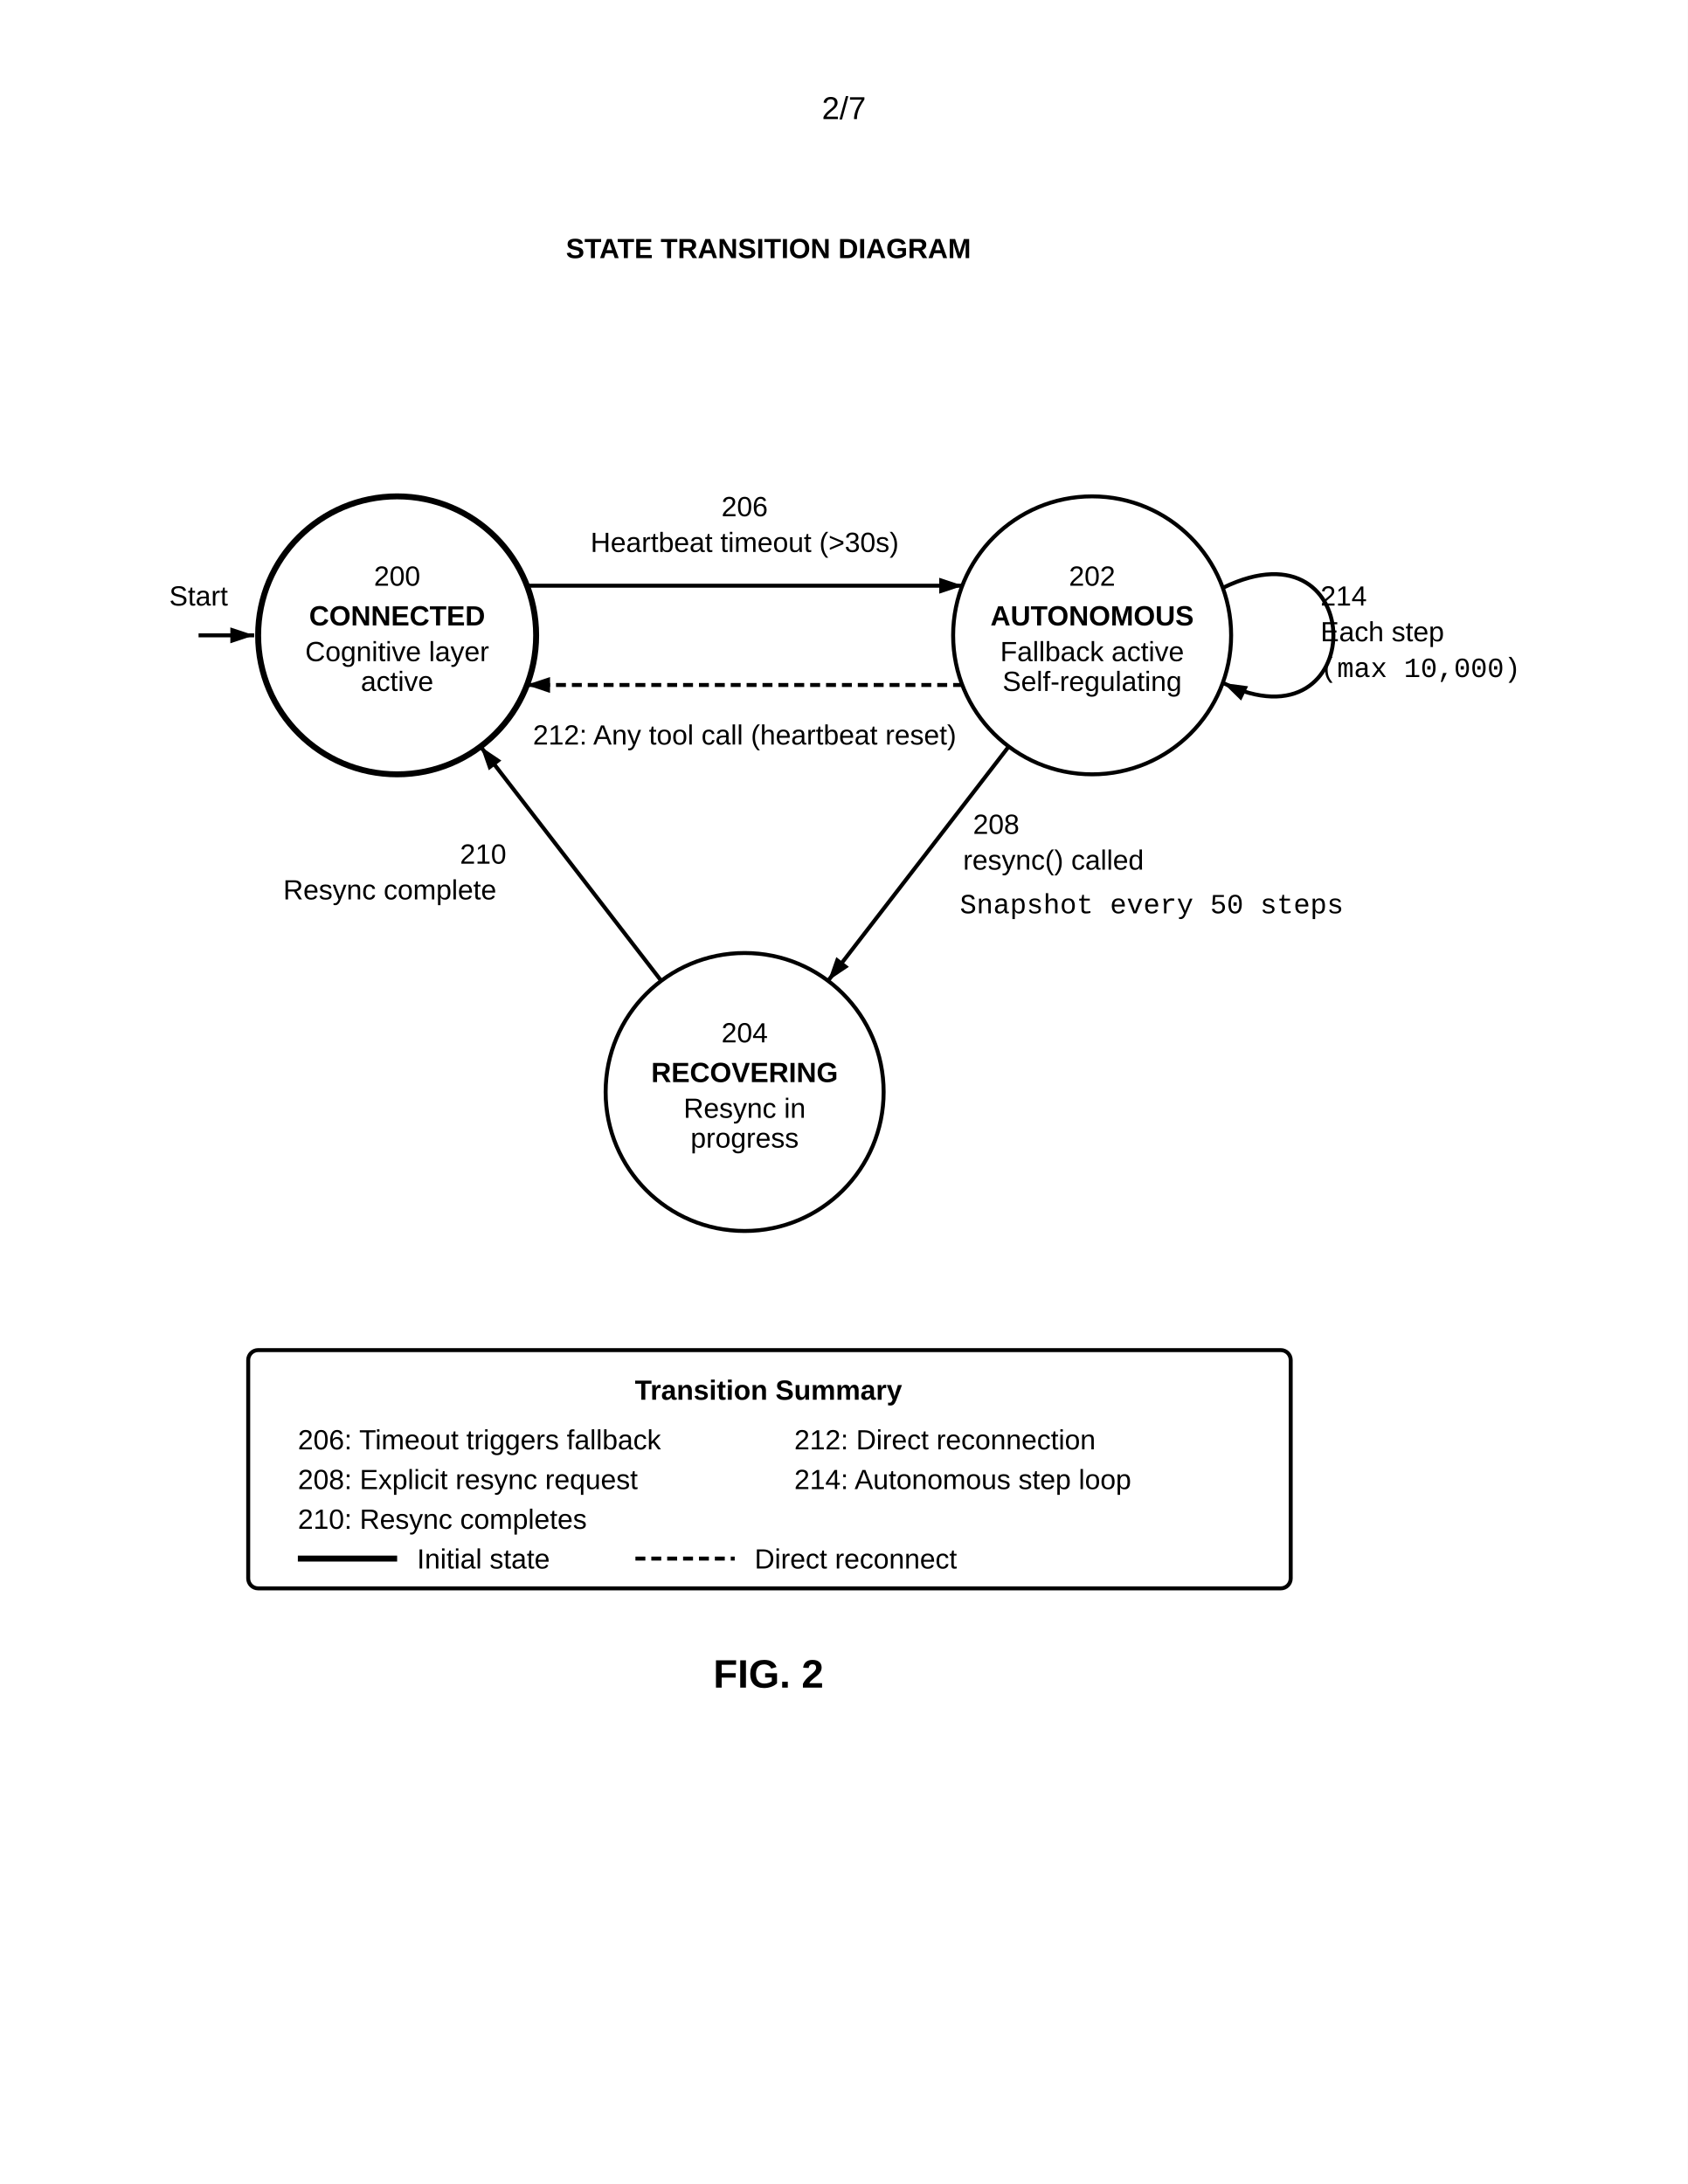
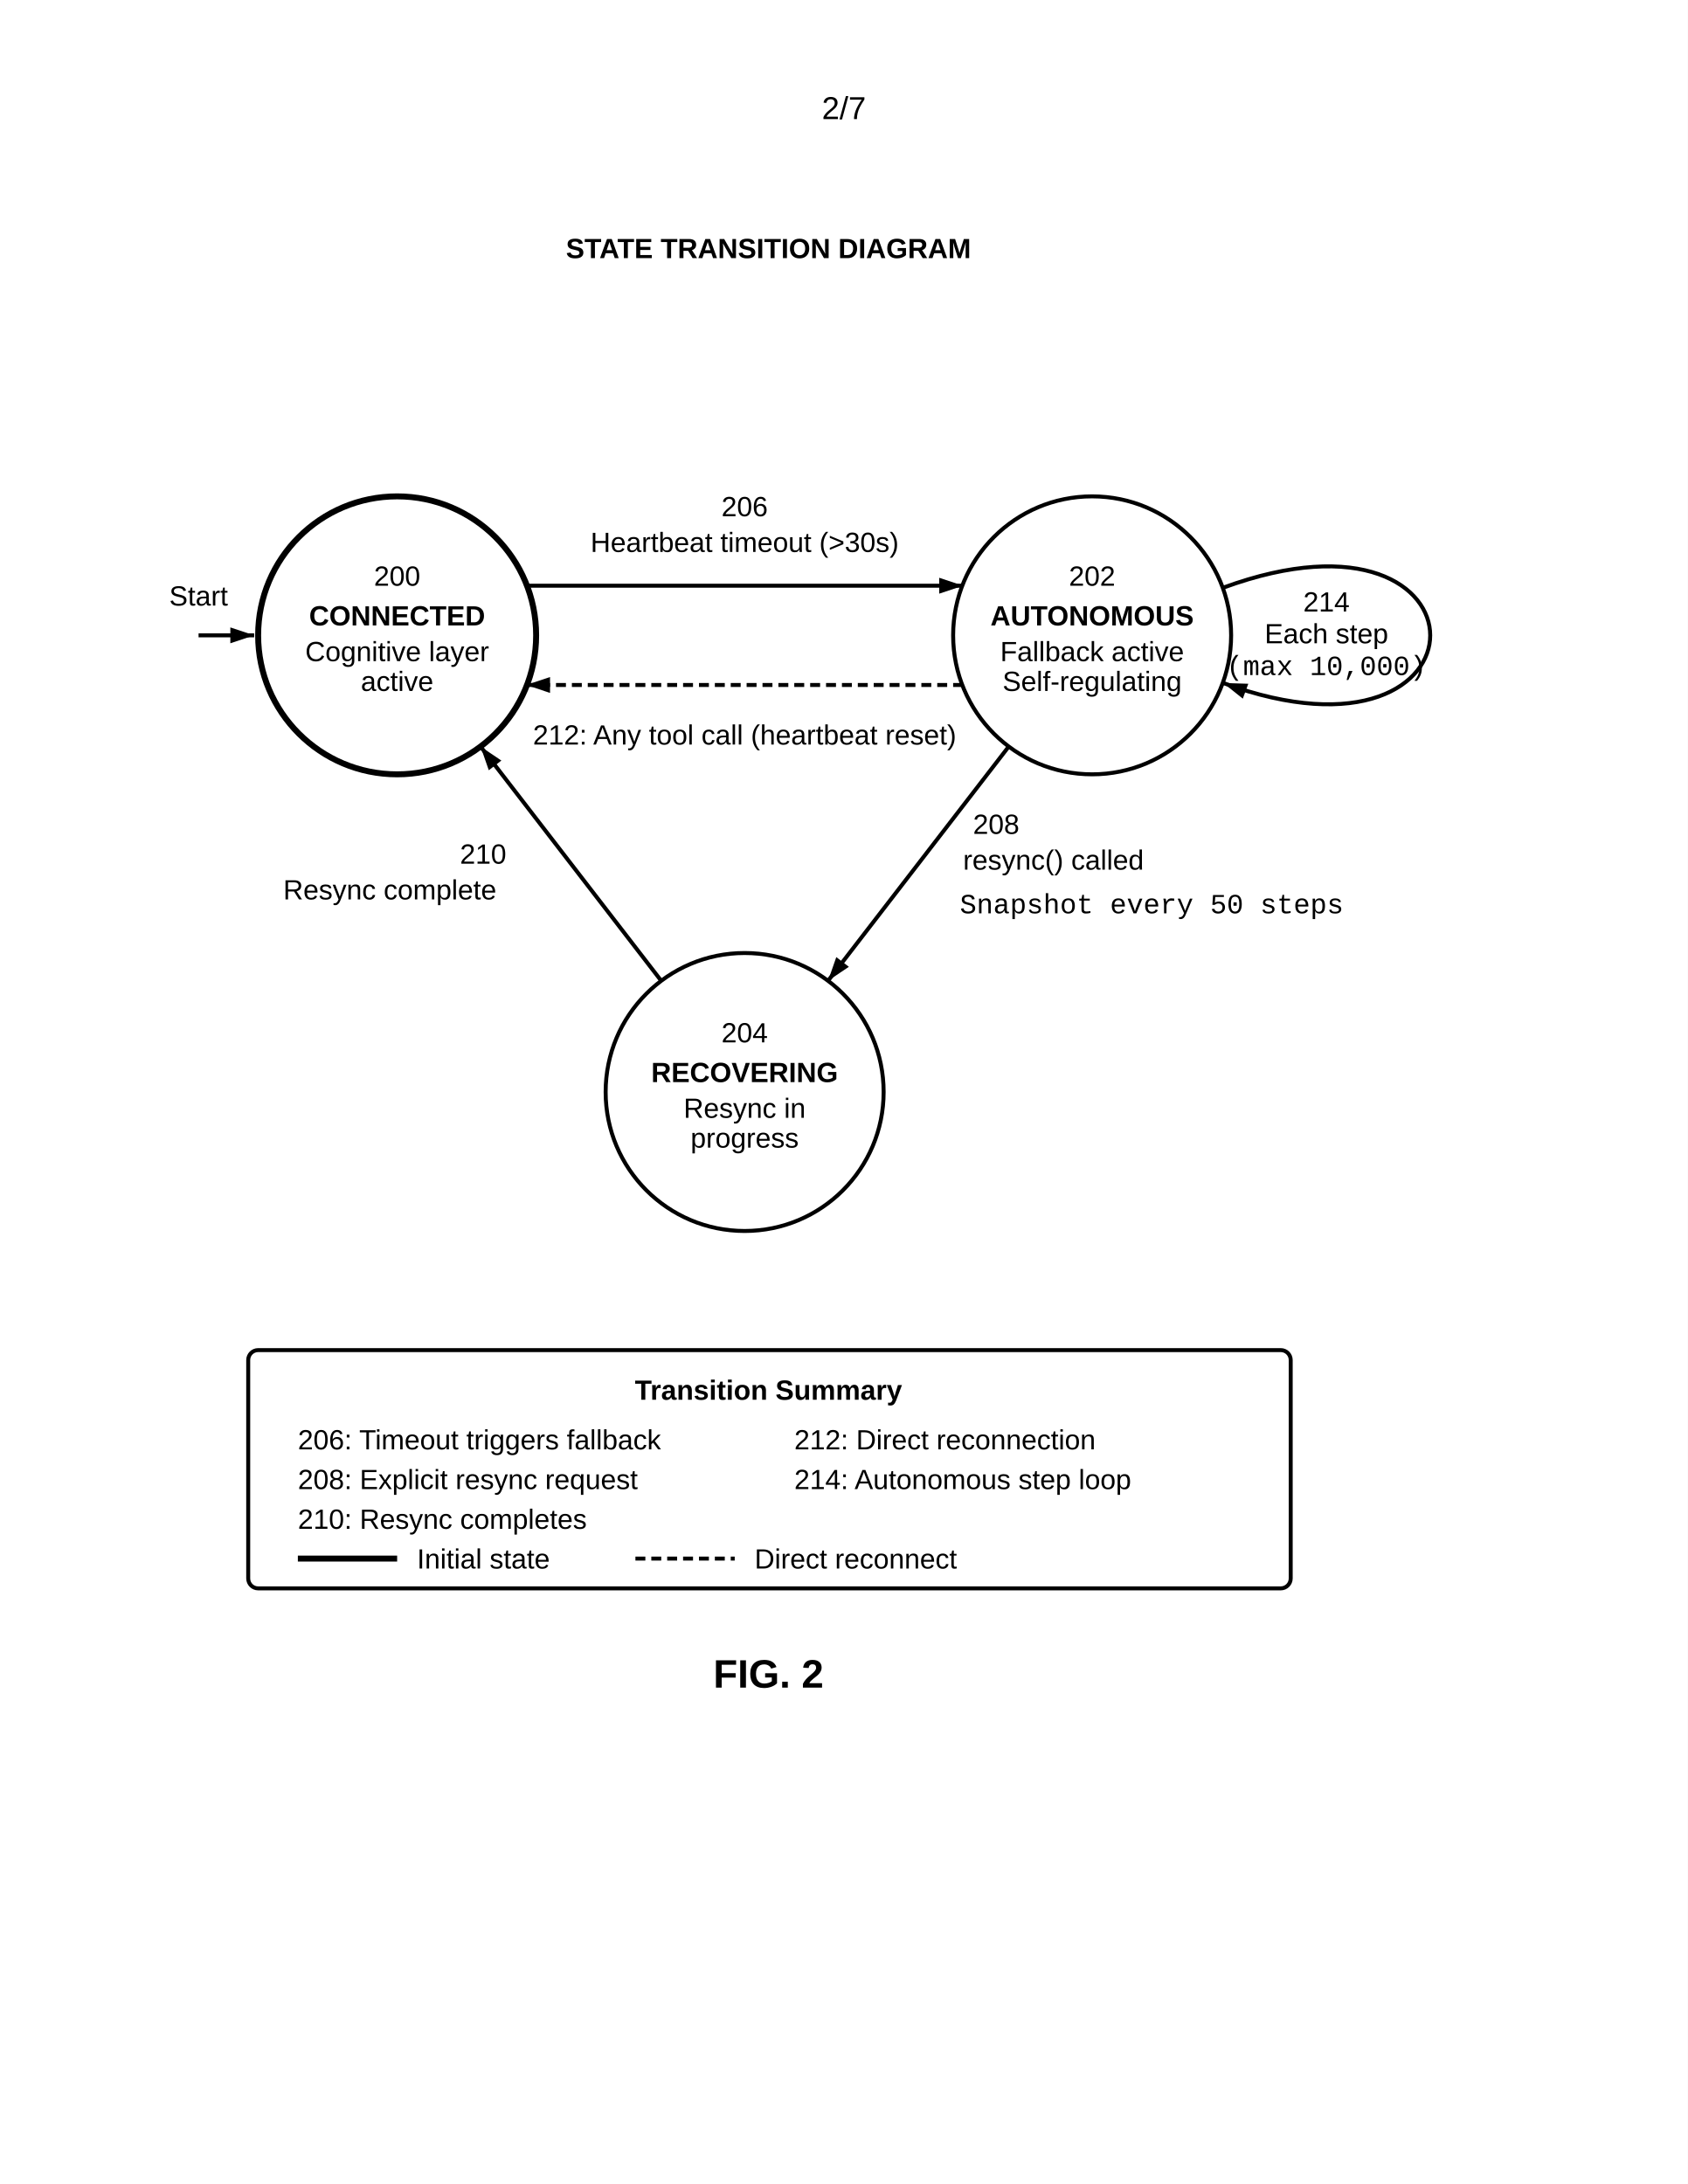
<svg xmlns="http://www.w3.org/2000/svg" width="8.5in" height="11in" viewBox="0 0 850 1100">
  <defs>
    <marker id="ah" markerWidth="6" markerHeight="4" refX="6" refY="2" orient="auto">
      <polygon points="0 0, 6 2, 0 4" fill="black" />
    </marker>
  </defs>
  <rect width="100%" height="100%" fill="white" />
  <text x="425" y="60" font-family="Arial, sans-serif" font-size="16" text-anchor="middle">2/7</text>
  <text x="387" y="130" font-family="Arial, sans-serif" font-size="14" font-weight="bold" text-anchor="middle">STATE TRANSITION DIAGRAM</text>
  <circle cx="200" cy="320" r="70" fill="none" stroke="black" stroke-width="3" />
  <text x="200" y="295" font-family="Arial, sans-serif" font-size="14" text-anchor="middle">200</text>
  <text x="200" y="315" font-family="Arial, sans-serif" font-size="14" font-weight="bold" text-anchor="middle">CONNECTED</text>
  <text x="200" y="333" font-family="Arial, sans-serif" font-size="14" text-anchor="middle">Cognitive layer</text>
  <text x="200" y="348" font-family="Arial, sans-serif" font-size="14" text-anchor="middle">active</text>
  <circle cx="550" cy="320" r="70" fill="none" stroke="black" stroke-width="2" />
  <text x="550" y="295" font-family="Arial, sans-serif" font-size="14" text-anchor="middle">202</text>
  <text x="550" y="315" font-family="Arial, sans-serif" font-size="14" font-weight="bold" text-anchor="middle">AUTONOMOUS</text>
  <text x="550" y="333" font-family="Arial, sans-serif" font-size="14" text-anchor="middle">Fallback active</text>
  <text x="550" y="348" font-family="Arial, sans-serif" font-size="14" text-anchor="middle">Self-regulating</text>
  <circle cx="375" cy="550" r="70" fill="none" stroke="black" stroke-width="2" />
  <text x="375" y="525" font-family="Arial, sans-serif" font-size="14" text-anchor="middle">204</text>
  <text x="375" y="545" font-family="Arial, sans-serif" font-size="14" font-weight="bold" text-anchor="middle">RECOVERING</text>
  <text x="375" y="563" font-family="Arial, sans-serif" font-size="14" text-anchor="middle">Resync in</text>
  <text x="375" y="578" font-family="Arial, sans-serif" font-size="14" text-anchor="middle">progress</text>
  <line x1="100" y1="320" x2="128" y2="320" stroke="black" stroke-width="2" marker-end="url(#ah)" />
  <text x="100" y="305" font-family="Arial, sans-serif" font-size="14" text-anchor="middle">Start</text>
  <line x1="265" y1="295" x2="485" y2="295" stroke="black" stroke-width="2" marker-end="url(#ah)" />
  <text x="375" y="260" font-family="Arial, sans-serif" font-size="14" text-anchor="middle">206</text>
  <text x="375" y="278" font-family="Arial, sans-serif" font-size="14" text-anchor="middle">Heartbeat timeout (&gt;30s)</text>
  <line x1="485" y1="345" x2="265" y2="345" stroke="black" stroke-width="2" stroke-dasharray="5,3" marker-end="url(#ah)" />
  <text x="375" y="375" font-family="Arial, sans-serif" font-size="14" text-anchor="middle">212: Any tool call (heartbeat reset)</text>
  <line x1="508" y1="376" x2="417" y2="494" stroke="black" stroke-width="2" marker-end="url(#ah)" />
  <text x="490" y="420" font-family="Arial, sans-serif" font-size="14" text-anchor="start">208</text>
  <text x="485" y="438" font-family="Arial, sans-serif" font-size="14" text-anchor="start">resync() called</text>
  <line x1="333" y1="494" x2="242" y2="376" stroke="black" stroke-width="2" marker-end="url(#ah)" />
  <text x="255" y="435" font-family="Arial, sans-serif" font-size="14" text-anchor="end">210</text>
  <text x="250" y="453" font-family="Arial, sans-serif" font-size="14" text-anchor="end">Resync complete</text>
-   <path d="M 616 296 C 690 260, 690 380, 616 344" fill="none" stroke="black" stroke-width="2" marker-end="url(#ah)" />
-   <text x="665" y="305" font-family="Arial, sans-serif" font-size="14" text-anchor="start">214</text>
-   <text x="665" y="323" font-family="Arial, sans-serif" font-size="14" text-anchor="start">Each step</text>
-   <text x="665" y="341" font-family="Courier New, monospace" font-size="14" text-anchor="start">(max 10,000)</text>
+   <path d="M 616 296 C 755 245, 755 395, 616 344" fill="none" stroke="black" stroke-width="2" marker-end="url(#ah)" />
+   <text x="668" y="308" font-family="Arial, sans-serif" font-size="14" text-anchor="middle">214</text>
+   <text x="668" y="324" font-family="Arial, sans-serif" font-size="14" text-anchor="middle">Each step</text>
+   <text x="668" y="340" font-family="Courier New, monospace" font-size="14" text-anchor="middle">(max 10,000)</text>
  <text x="580" y="460" font-family="Courier New, monospace" font-size="14" text-anchor="middle">Snapshot every 50 steps</text>
  <rect x="125" y="680" width="525" height="120" rx="5" fill="none" stroke="black" stroke-width="2" />
  <text x="387" y="705" font-family="Arial, sans-serif" font-size="14" font-weight="bold" text-anchor="middle">Transition Summary</text>
  <text x="150" y="730" font-family="Arial, sans-serif" font-size="14" text-anchor="start">206: Timeout triggers fallback</text>
  <text x="150" y="750" font-family="Arial, sans-serif" font-size="14" text-anchor="start">208: Explicit resync request</text>
  <text x="150" y="770" font-family="Arial, sans-serif" font-size="14" text-anchor="start">210: Resync completes</text>
  <text x="400" y="730" font-family="Arial, sans-serif" font-size="14" text-anchor="start">212: Direct reconnection</text>
  <text x="400" y="750" font-family="Arial, sans-serif" font-size="14" text-anchor="start">214: Autonomous step loop</text>
  <line x1="150" y1="785" x2="200" y2="785" stroke="black" stroke-width="3" />
  <text x="210" y="790" font-family="Arial, sans-serif" font-size="14" text-anchor="start">Initial state</text>
  <line x1="320" y1="785" x2="370" y2="785" stroke="black" stroke-width="2" stroke-dasharray="5,3" />
  <text x="380" y="790" font-family="Arial, sans-serif" font-size="14" text-anchor="start">Direct reconnect</text>
  <text x="387" y="850" font-family="Arial, sans-serif" font-size="20" font-weight="bold" text-anchor="middle">FIG. 2</text>
</svg>
